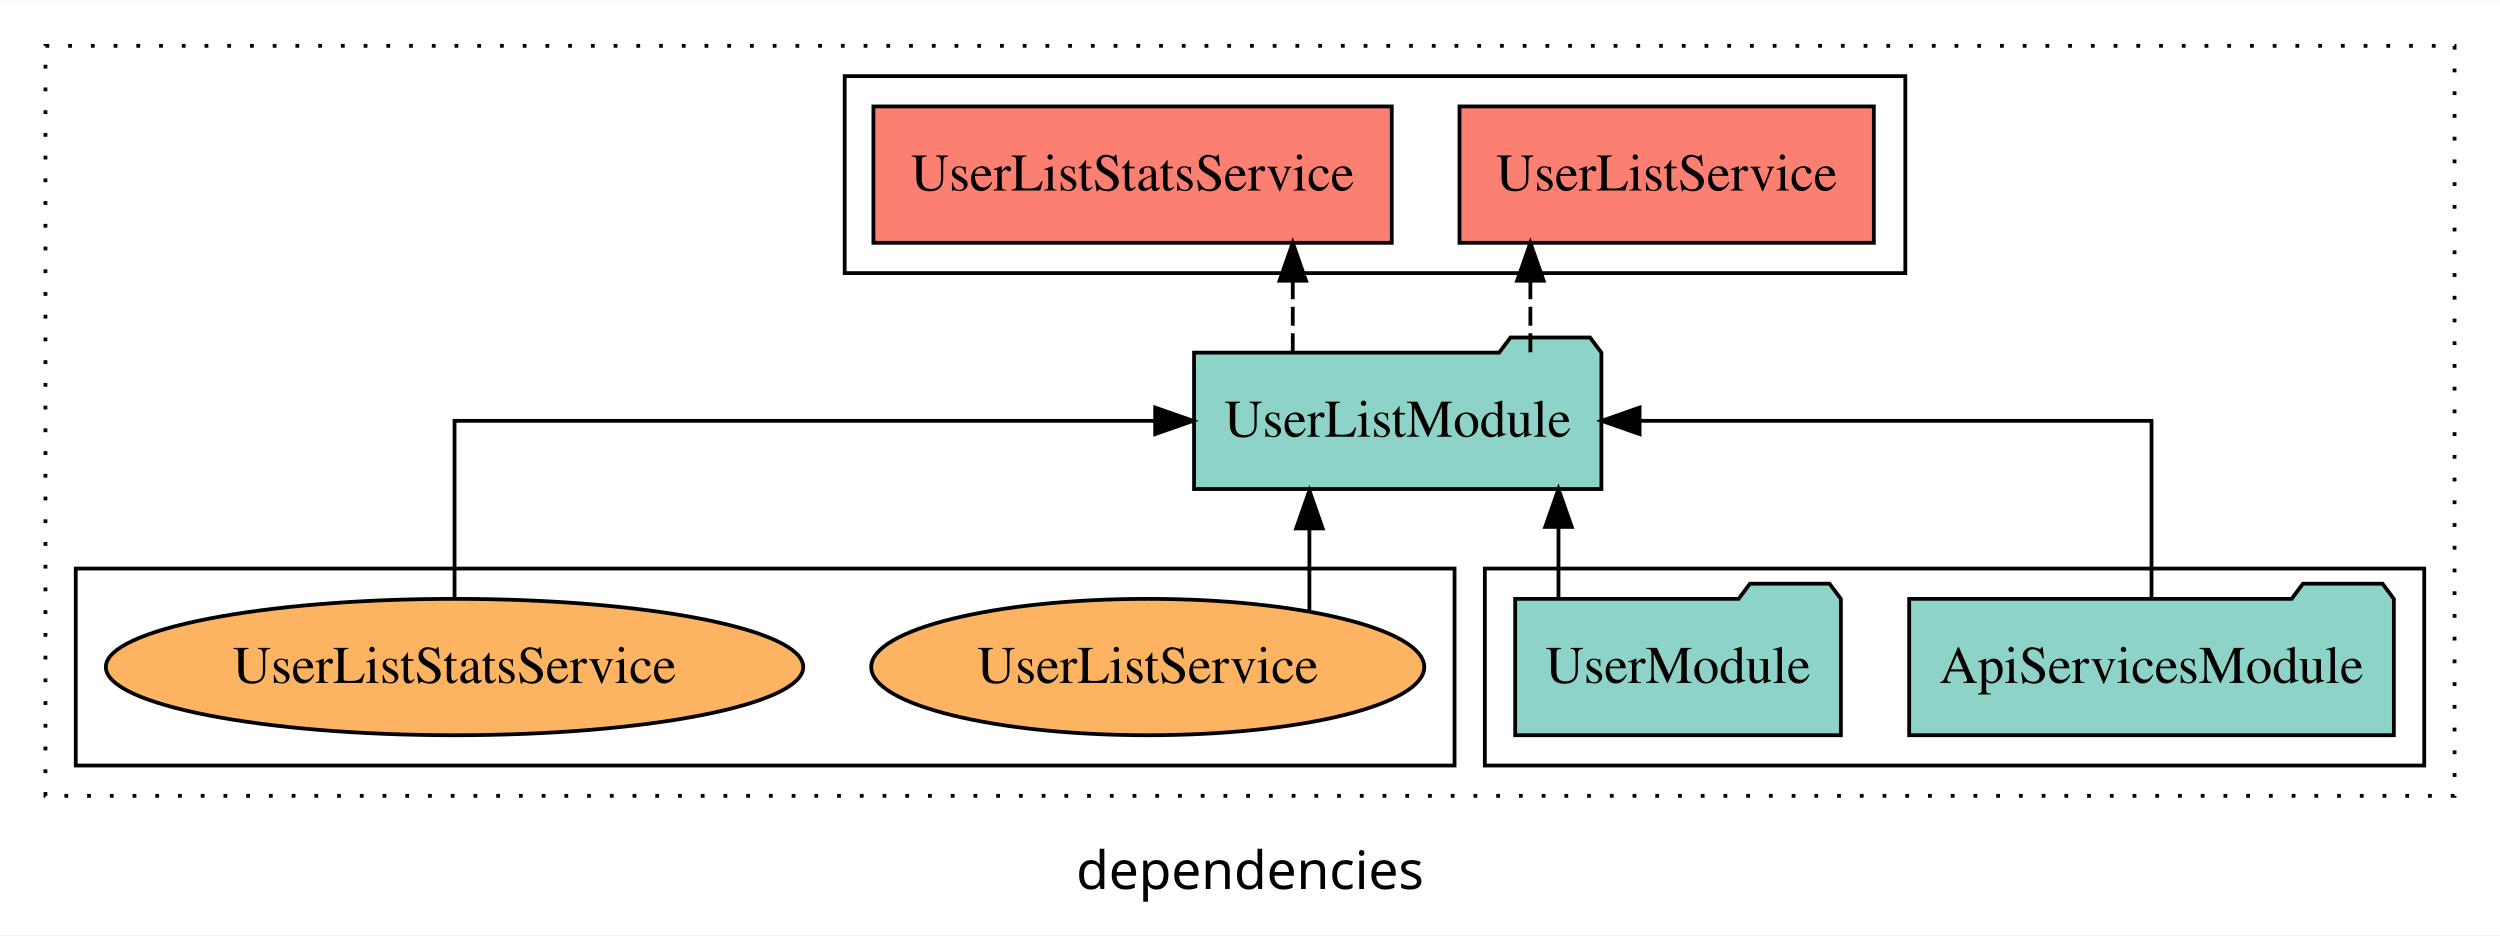
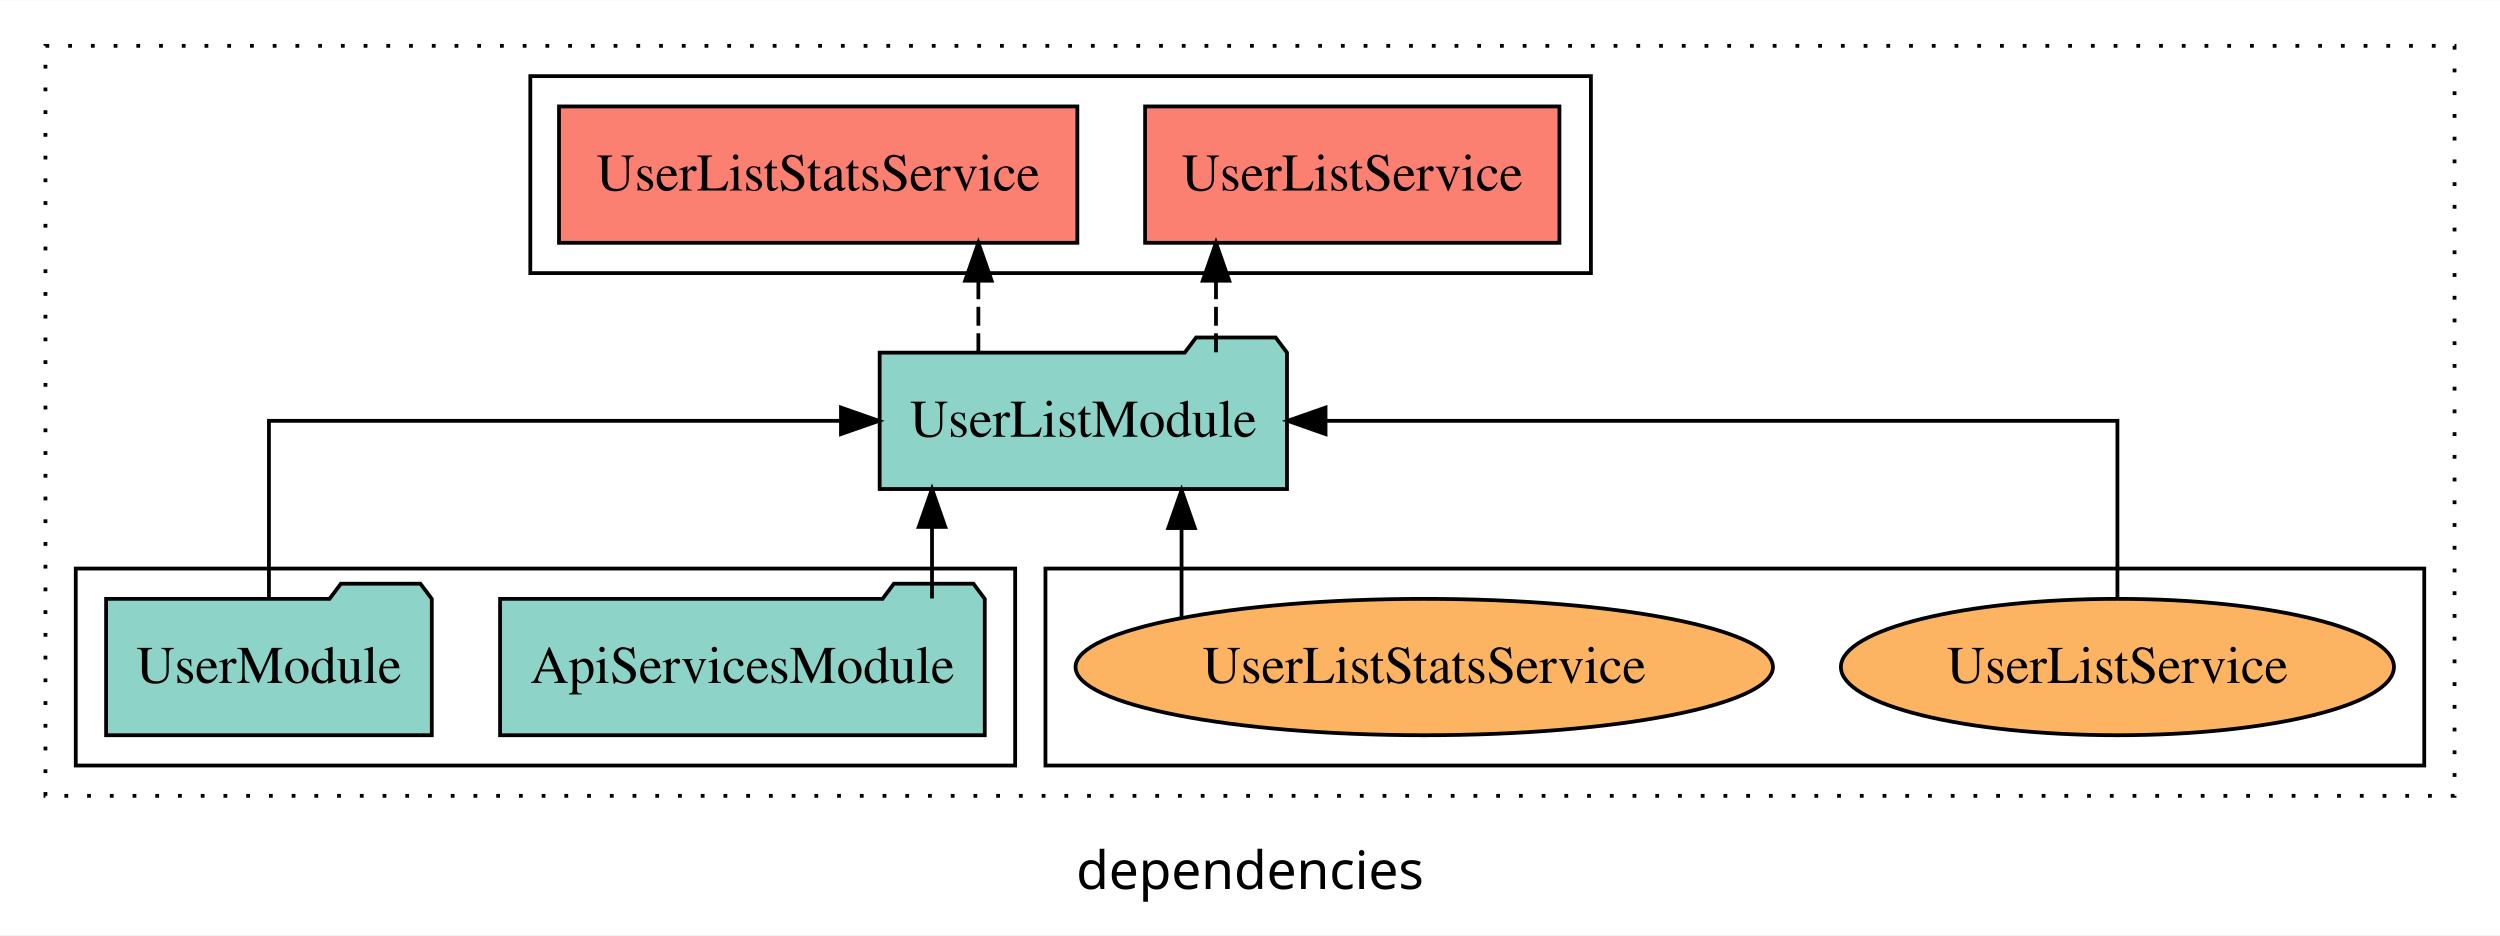
<svg xmlns="http://www.w3.org/2000/svg" width="660pt" height="247pt" viewBox="0.00 0.00 660.00 246.80">
  <g id="graph0" class="graph" transform="scale(1 1) rotate(0) translate(4 242.8)">
    <polygon fill="white" stroke="transparent" points="-4,4 -4,-242.8 656,-242.8 656,4 -4,4" />
    <text text-anchor="middle" x="326" y="-8.2" font-family="sans-serif" font-size="14.00">dependencies</text>
    <g id="clust1" class="cluster">
      <polygon fill="none" stroke="black" stroke-dasharray="1,5" points="8,-32.8 8,-230.8 644,-230.8 644,-32.8 8,-32.8" />
    </g>
    <g id="clust4" class="cluster">
-       <polygon fill="none" stroke="black" points="219,-170.8 219,-222.8 499,-222.8 499,-170.8 219,-170.8" />
+       <polygon fill="none" stroke="black" points="136,-170.8 136,-222.8 416,-222.8 416,-170.8 136,-170.8" />
+     </g>
+     <g id="clust6" class="cluster">
+       <polygon fill="none" stroke="black" points="272,-40.8 272,-92.8 636,-92.8 636,-40.8 272,-40.8" />
    </g>
    <g id="clust3" class="cluster">
-       <polygon fill="none" stroke="black" points="388,-40.8 388,-92.8 636,-92.8 636,-40.8 388,-40.8" />
-     </g>
-     <g id="clust6" class="cluster">
-       <polygon fill="none" stroke="black" points="16,-40.8 16,-92.8 380,-92.8 380,-40.8 16,-40.8" />
+       <polygon fill="none" stroke="black" points="16,-40.8 16,-92.8 264,-92.8 264,-40.8 16,-40.8" />
    </g>
    <g id="node1" class="node">
-       <polygon fill="#8dd3c7" stroke="black" points="627.98,-84.8 624.98,-88.8 603.98,-88.8 600.98,-84.8 500.02,-84.8 500.02,-48.8 627.98,-48.8 627.98,-84.8" />
-       <text text-anchor="middle" x="564" y="-62.6" font-family="Times,serif" font-size="14.00">ApiServicesModule</text>
+       <polygon fill="#8dd3c7" stroke="black" points="255.98,-84.8 252.98,-88.8 231.98,-88.8 228.98,-84.8 128.02,-84.8 128.02,-48.8 255.98,-48.8 255.98,-84.8" />
+       <text text-anchor="middle" x="192" y="-62.6" font-family="Times,serif" font-size="14.00">ApiServicesModule</text>
    </g>
    <g id="node3" class="node">
-       <polygon fill="#8dd3c7" stroke="black" points="418.77,-149.8 415.77,-153.8 394.77,-153.8 391.77,-149.8 311.23,-149.8 311.23,-113.8 418.77,-113.8 418.77,-149.8" />
-       <text text-anchor="middle" x="365" y="-127.6" font-family="Times,serif" font-size="14.00">UserListModule</text>
+       <polygon fill="#8dd3c7" stroke="black" points="335.77,-149.8 332.77,-153.8 311.77,-153.8 308.77,-149.8 228.23,-149.8 228.23,-113.8 335.77,-113.8 335.77,-149.8" />
+       <text text-anchor="middle" x="282" y="-127.6" font-family="Times,serif" font-size="14.00">UserListModule</text>
    </g>
    <g id="edge1" class="edge">
-       <path fill="none" stroke="black" d="M564,-84.91C564,-104.14 564,-131.8 564,-131.8 564,-131.8 428.85,-131.8 428.85,-131.8" />
-       <polygon fill="black" stroke="black" points="428.85,-128.3 418.85,-131.8 428.85,-135.3 428.85,-128.3" />
+       <path fill="none" stroke="black" d="M242.05,-84.91C242.05,-84.91 242.05,-103.79 242.05,-103.79" />
+       <polygon fill="black" stroke="black" points="238.55,-103.79 242.05,-113.79 245.55,-103.79 238.55,-103.79" />
    </g>
    <g id="node2" class="node">
-       <polygon fill="#8dd3c7" stroke="black" points="481.99,-84.8 478.99,-88.8 457.99,-88.8 454.99,-84.8 396.01,-84.8 396.01,-48.8 481.99,-48.8 481.99,-84.8" />
-       <text text-anchor="middle" x="439" y="-62.6" font-family="Times,serif" font-size="14.00">UserModule</text>
+       <polygon fill="#8dd3c7" stroke="black" points="109.99,-84.8 106.99,-88.8 85.99,-88.8 82.99,-84.8 24.01,-84.8 24.01,-48.8 109.99,-48.8 109.99,-84.8" />
+       <text text-anchor="middle" x="67" y="-62.6" font-family="Times,serif" font-size="14.00">UserModule</text>
    </g>
    <g id="edge2" class="edge">
-       <path fill="none" stroke="black" d="M407.44,-84.91C407.44,-84.91 407.44,-103.79 407.44,-103.79" />
-       <polygon fill="black" stroke="black" points="403.94,-103.79 407.44,-113.79 410.94,-103.79 403.94,-103.79" />
+       <path fill="none" stroke="black" d="M67,-84.91C67,-104.14 67,-131.8 67,-131.8 67,-131.8 218.02,-131.8 218.02,-131.8" />
+       <polygon fill="black" stroke="black" points="218.02,-135.3 228.02,-131.8 218.02,-128.3 218.02,-135.3" />
    </g>
    <g id="node4" class="node">
-       <polygon fill="#fb8072" stroke="black" points="490.69,-214.8 381.31,-214.8 381.31,-178.8 490.69,-178.8 490.69,-214.8" />
-       <text text-anchor="middle" x="436" y="-192.6" font-family="Times,serif" font-size="14.00">UserListService </text>
+       <polygon fill="#fb8072" stroke="black" points="407.69,-214.8 298.31,-214.8 298.31,-178.8 407.69,-178.8 407.69,-214.8" />
+       <text text-anchor="middle" x="353" y="-192.6" font-family="Times,serif" font-size="14.00">UserListService </text>
    </g>
    <g id="edge3" class="edge">
-       <path fill="none" stroke="black" stroke-dasharray="5,2" d="M400.02,-149.91C400.02,-149.91 400.02,-168.79 400.02,-168.79" />
-       <polygon fill="black" stroke="black" points="396.52,-168.79 400.02,-178.79 403.52,-168.79 396.52,-168.79" />
+       <path fill="none" stroke="black" stroke-dasharray="5,2" d="M317.02,-149.91C317.02,-149.91 317.02,-168.79 317.02,-168.79" />
+       <polygon fill="black" stroke="black" points="313.52,-168.79 317.02,-178.79 320.52,-168.79 313.52,-168.79" />
    </g>
    <g id="node5" class="node">
-       <polygon fill="#fb8072" stroke="black" points="363.42,-214.8 226.58,-214.8 226.58,-178.8 363.42,-178.8 363.42,-214.8" />
-       <text text-anchor="middle" x="295" y="-192.6" font-family="Times,serif" font-size="14.00">UserListStatsService </text>
+       <polygon fill="#fb8072" stroke="black" points="280.42,-214.8 143.58,-214.8 143.58,-178.8 280.42,-178.8 280.42,-214.8" />
+       <text text-anchor="middle" x="212" y="-192.6" font-family="Times,serif" font-size="14.00">UserListStatsService </text>
    </g>
    <g id="edge4" class="edge">
-       <path fill="none" stroke="black" stroke-dasharray="5,2" d="M337.29,-149.91C337.29,-149.91 337.29,-168.79 337.29,-168.79" />
-       <polygon fill="black" stroke="black" points="333.79,-168.79 337.29,-178.79 340.79,-168.79 333.79,-168.79" />
+       <path fill="none" stroke="black" stroke-dasharray="5,2" d="M254.29,-149.91C254.29,-149.91 254.29,-168.79 254.29,-168.79" />
+       <polygon fill="black" stroke="black" points="250.79,-168.79 254.29,-178.79 257.79,-168.79 250.79,-168.79" />
    </g>
    <g id="node6" class="node">
-       <ellipse fill="#fdb462" stroke="black" cx="299" cy="-66.8" rx="73" ry="18" />
-       <text text-anchor="middle" x="299" y="-62.6" font-family="Times,serif" font-size="14.00">UserListService</text>
+       <ellipse fill="#fdb462" stroke="black" cx="555" cy="-66.8" rx="73" ry="18" />
+       <text text-anchor="middle" x="555" y="-62.6" font-family="Times,serif" font-size="14.00">UserListService</text>
    </g>
    <g id="edge5" class="edge">
-       <path fill="none" stroke="black" d="M341.68,-81.55C341.68,-81.55 341.68,-103.39 341.68,-103.39" />
-       <polygon fill="black" stroke="black" points="338.18,-103.39 341.68,-113.39 345.18,-103.39 338.18,-103.39" />
+       <path fill="none" stroke="black" d="M555,-84.91C555,-104.14 555,-131.8 555,-131.8 555,-131.8 345.94,-131.8 345.94,-131.8" />
+       <polygon fill="black" stroke="black" points="345.94,-128.3 335.94,-131.8 345.94,-135.3 345.94,-128.3" />
    </g>
    <g id="node7" class="node">
-       <ellipse fill="#fdb462" stroke="black" cx="116" cy="-66.8" rx="92.06" ry="18" />
-       <text text-anchor="middle" x="116" y="-62.6" font-family="Times,serif" font-size="14.00">UserListStatsService</text>
+       <ellipse fill="#fdb462" stroke="black" cx="372" cy="-66.8" rx="92.06" ry="18" />
+       <text text-anchor="middle" x="372" y="-62.6" font-family="Times,serif" font-size="14.00">UserListStatsService</text>
    </g>
    <g id="edge6" class="edge">
-       <path fill="none" stroke="black" d="M116,-84.91C116,-104.14 116,-131.8 116,-131.8 116,-131.8 300.97,-131.8 300.97,-131.8" />
-       <polygon fill="black" stroke="black" points="300.97,-135.3 310.97,-131.8 300.97,-128.3 300.97,-135.3" />
+       <path fill="none" stroke="black" d="M307.93,-79.95C307.93,-79.95 307.93,-103.49 307.93,-103.49" />
+       <polygon fill="black" stroke="black" points="304.43,-103.49 307.93,-113.49 311.43,-103.49 304.43,-103.49" />
    </g>
  </g>
</svg>
